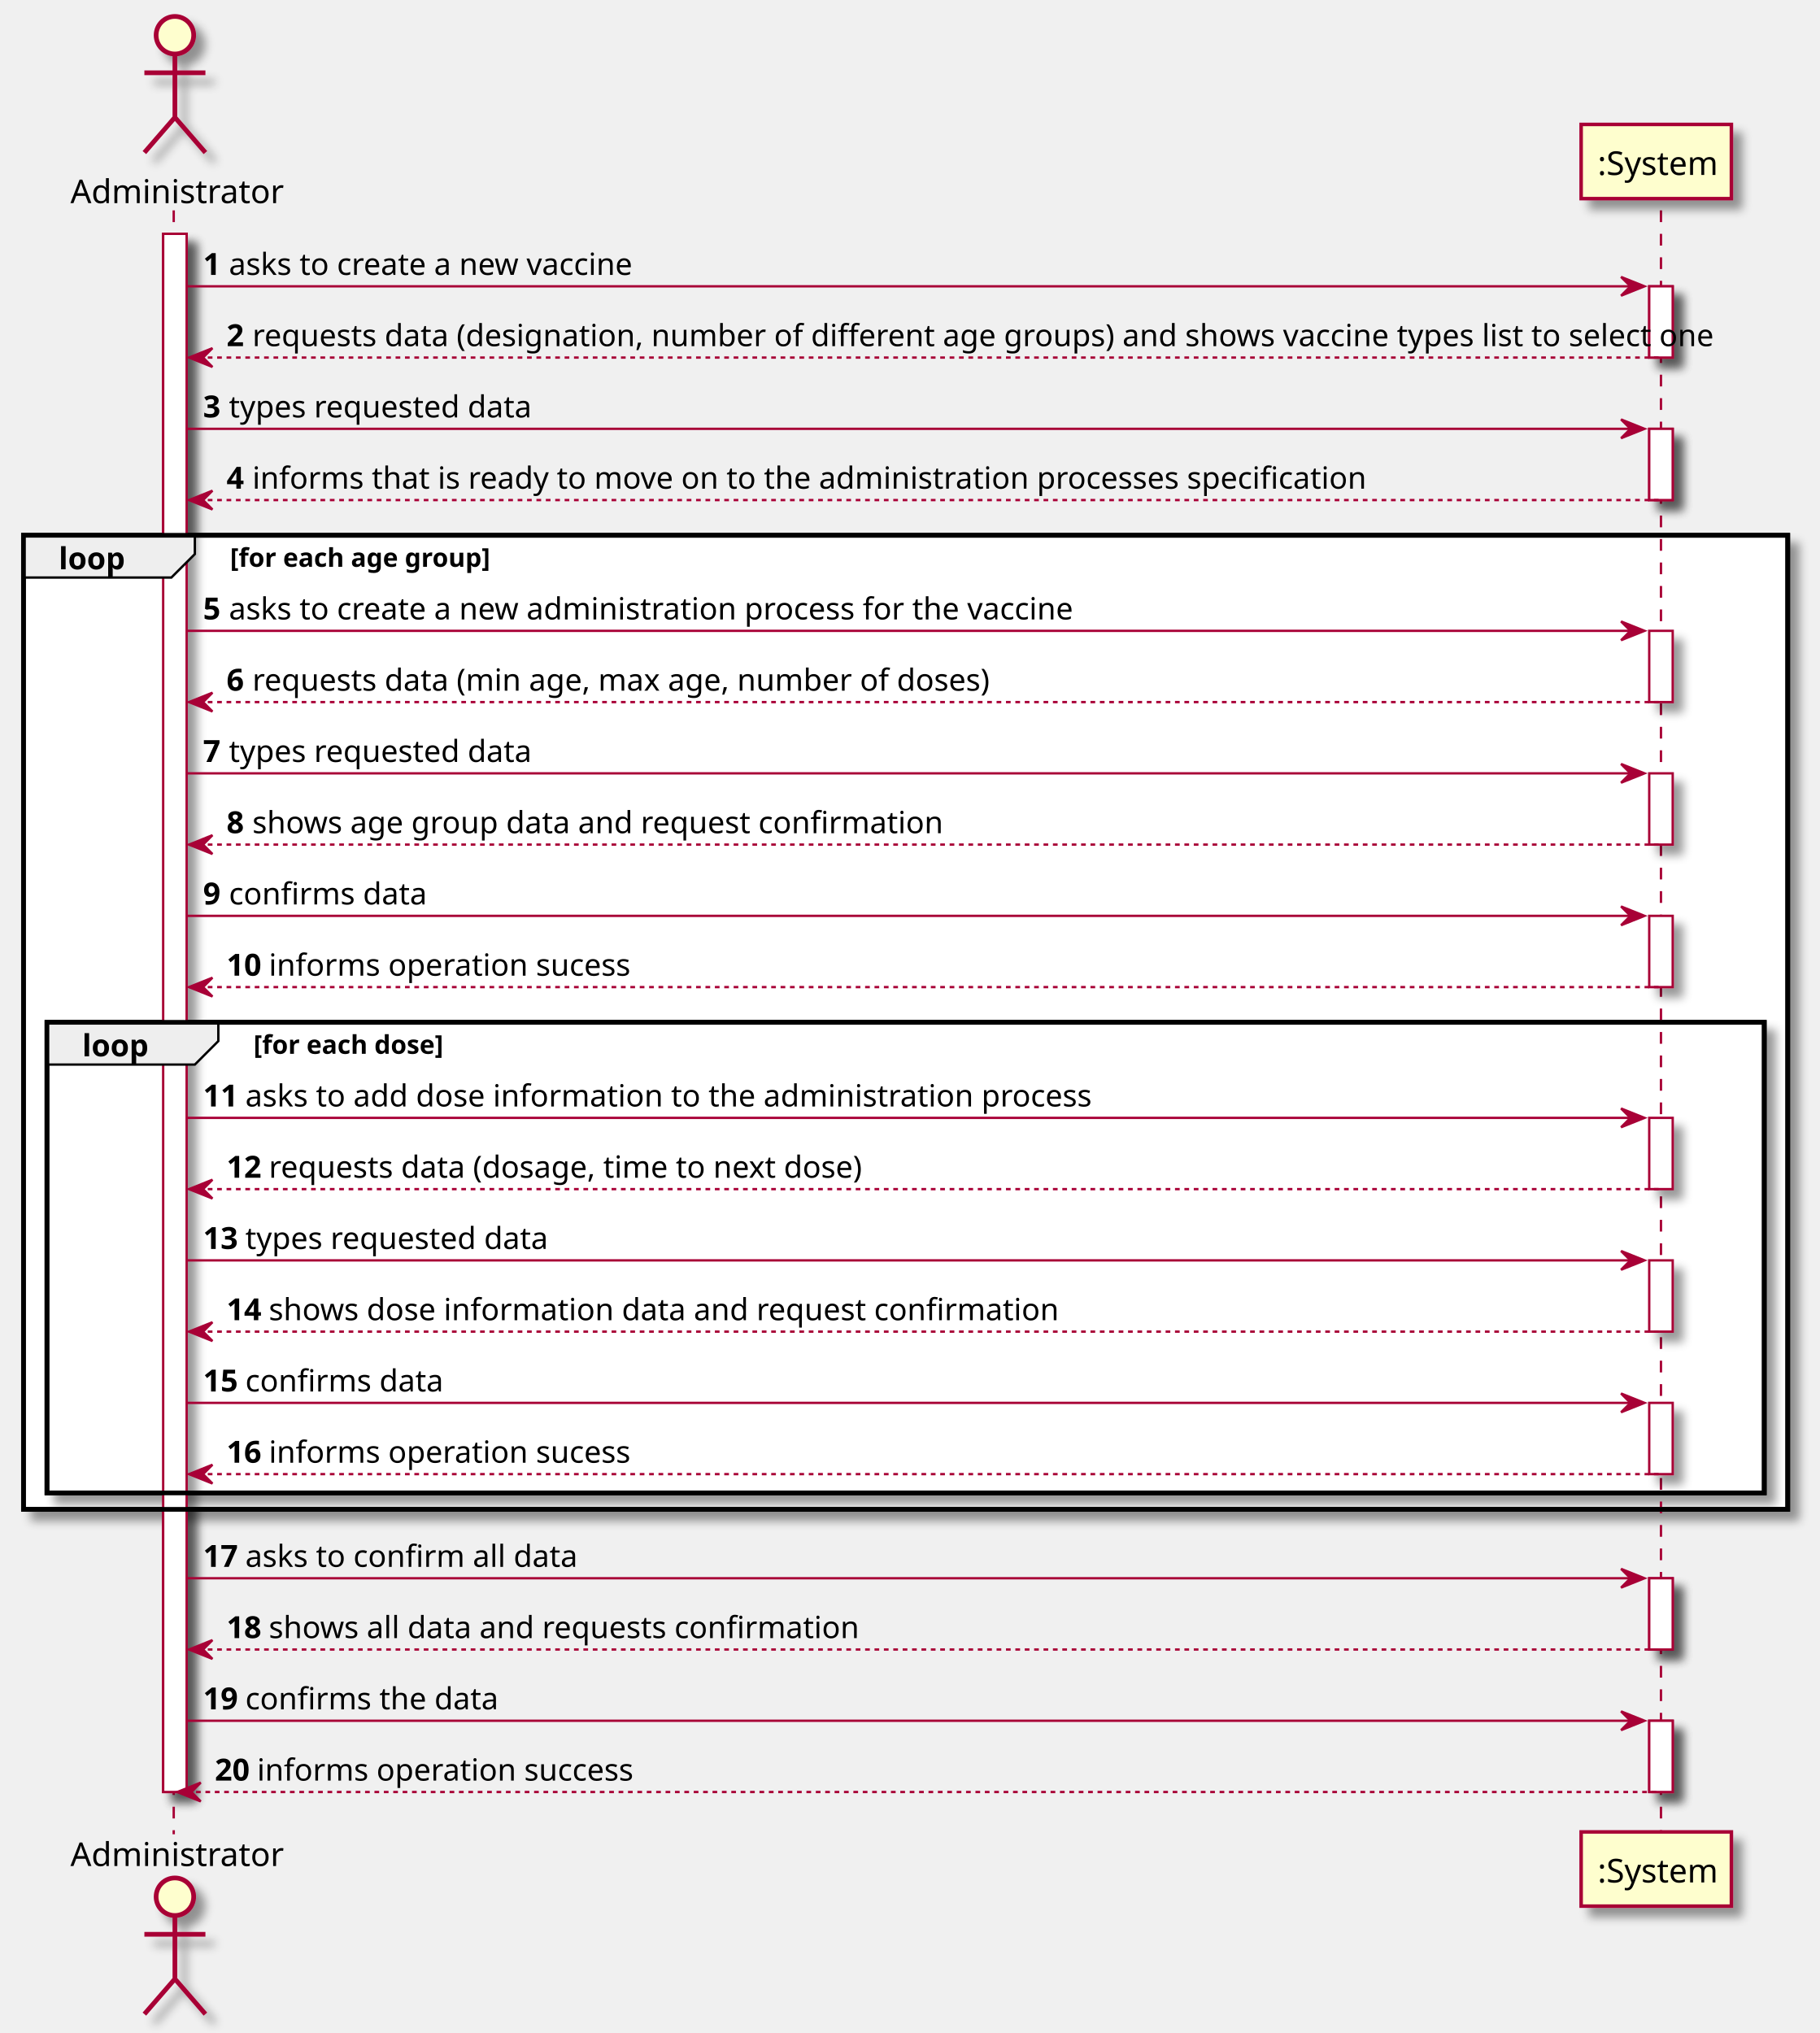
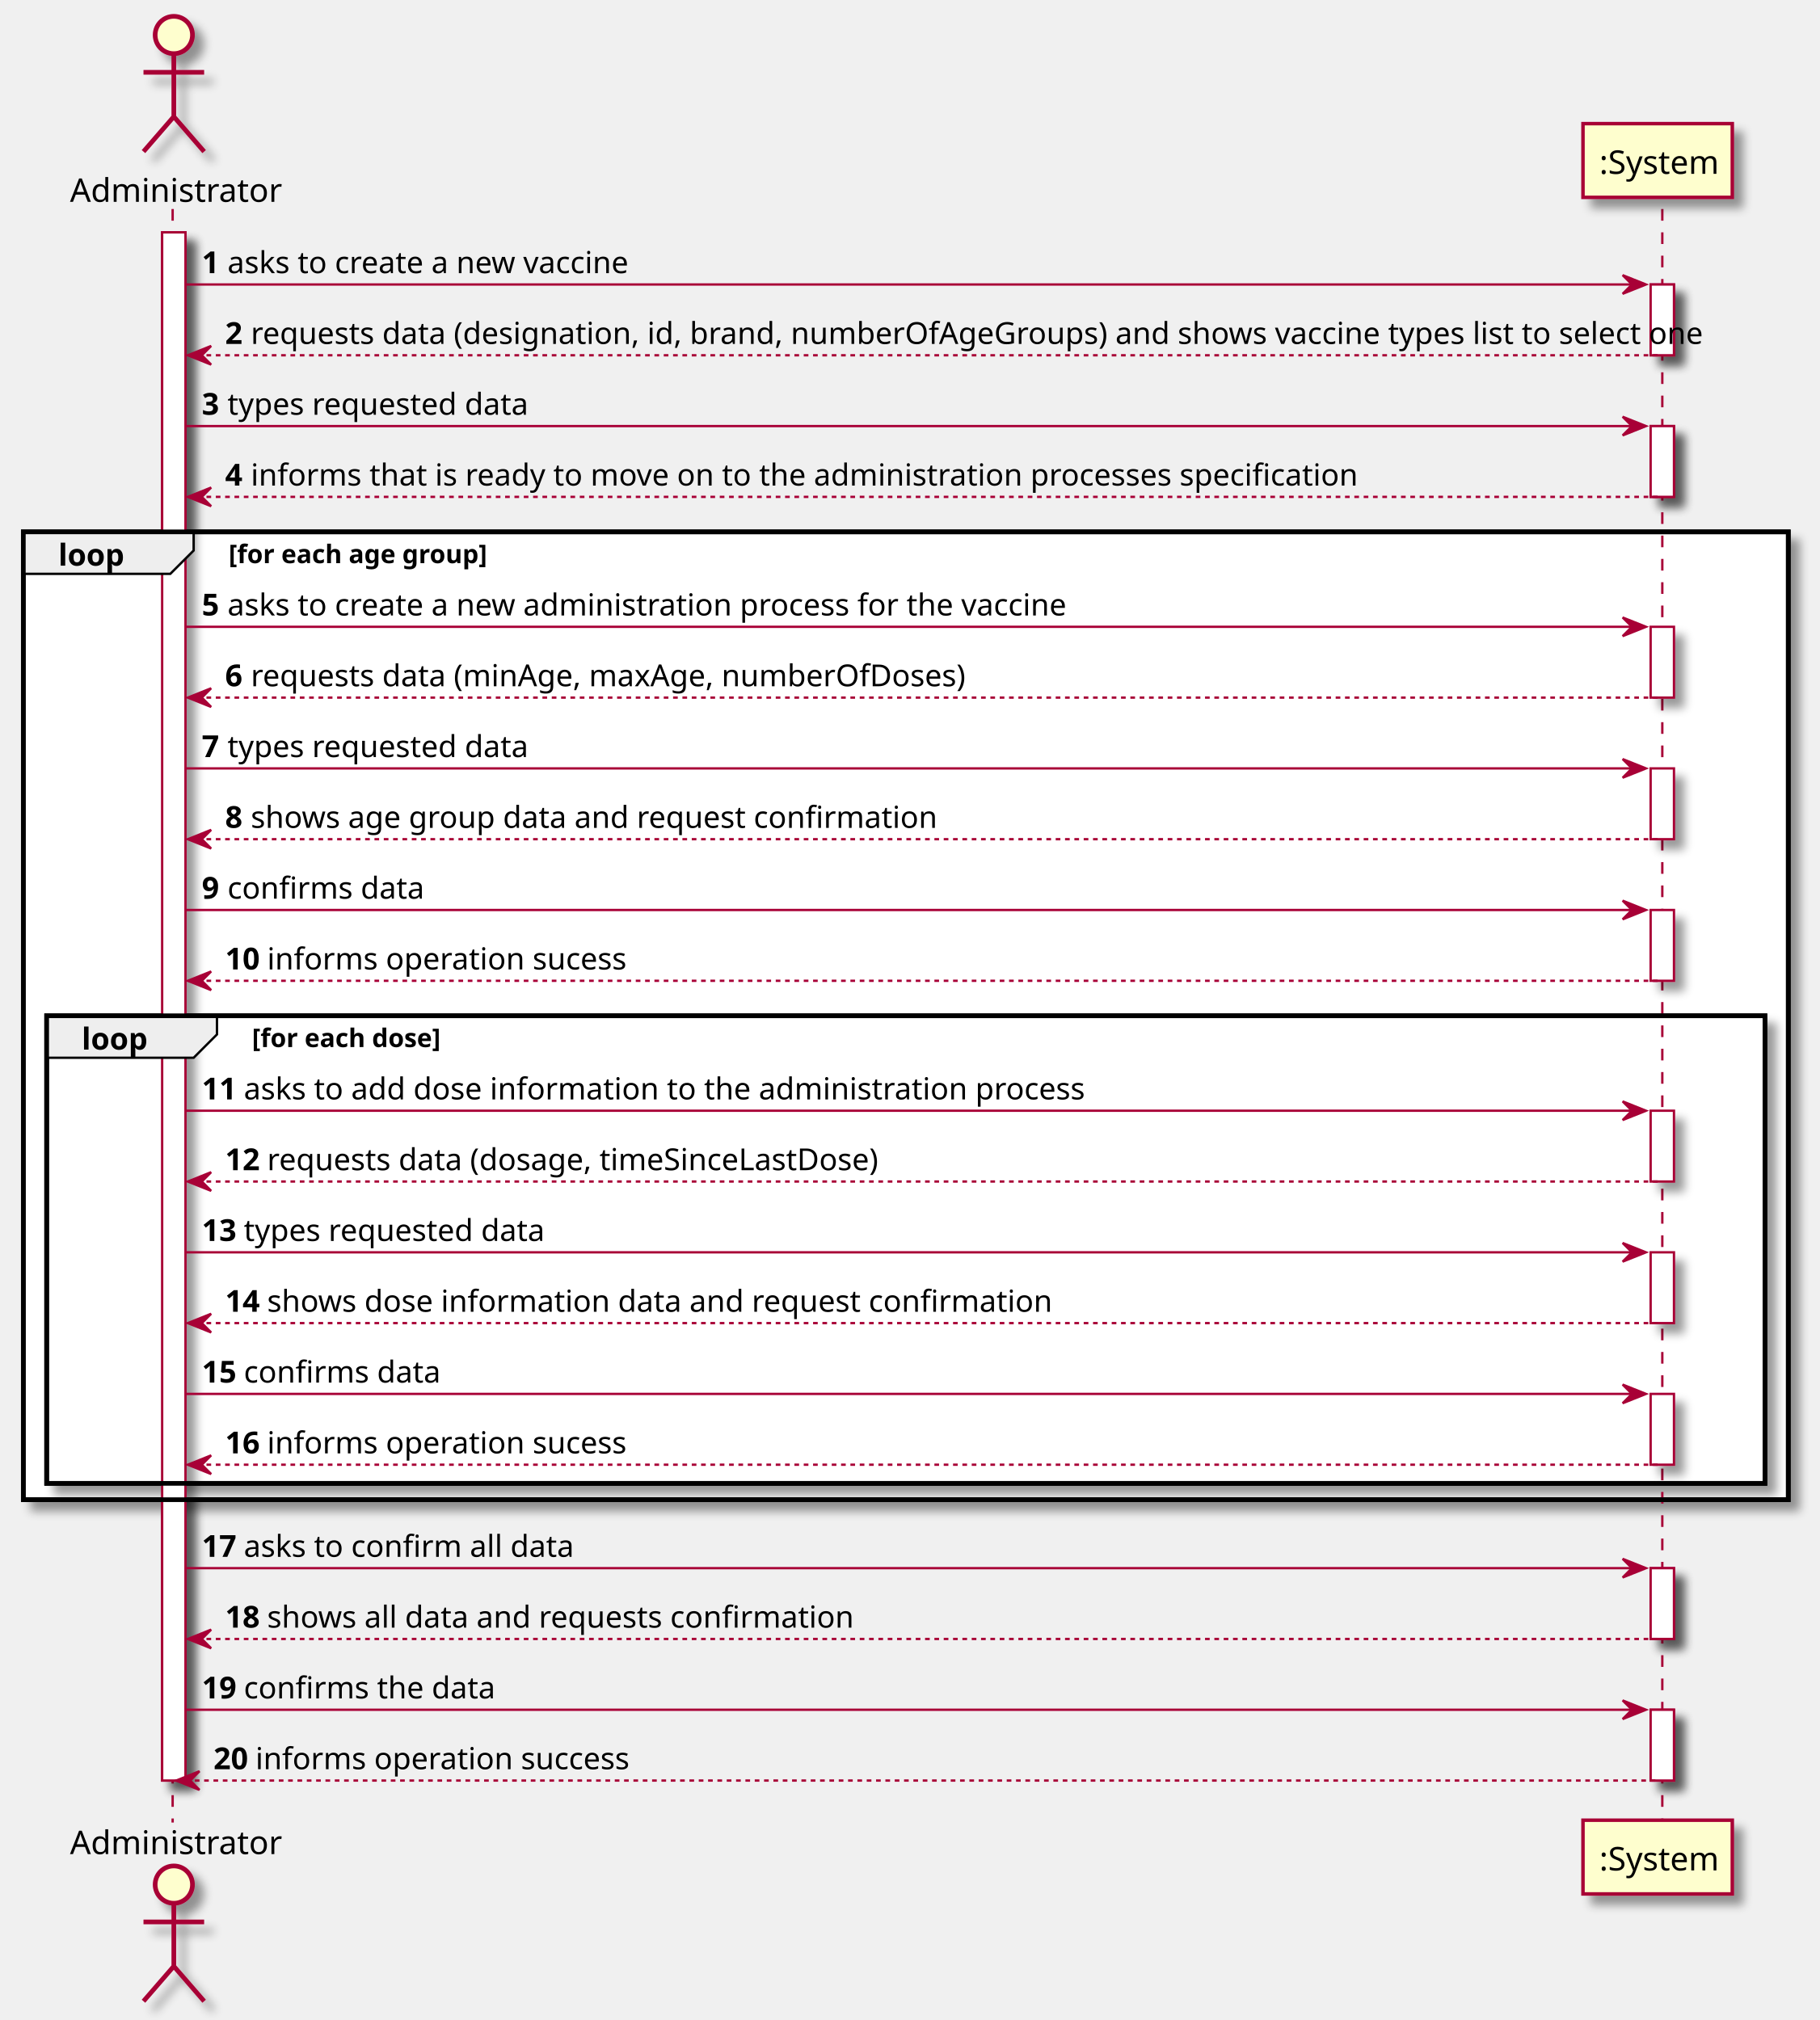
- <svg xmlns="http://www.w3.org/2000/svg" contentScriptType="application/ecmascript" contentStyleType="text/css" height="866px" preserveAspectRatio="none" style="width:775px;height:866px;background:#FFFFFF;" version="1.1" viewBox="0 0 775 866" width="775px" zoomAndPan="magnify">
+ <svg xmlns="http://www.w3.org/2000/svg" contentScriptType="application/ecmascript" contentStyleType="text/css" height="866px" preserveAspectRatio="none" style="width:780px;height:866px;background:#FFFFFF;" version="1.1" viewBox="0 0 780 866" width="780px" zoomAndPan="magnify">
  <defs>
-     <filter height="300%" id="f1g2slh38xlaau" width="300%" x="-1" y="-1">
+     <filter height="300%" id="fre8bfm239zzl" width="300%" x="-1" y="-1">
      <feGaussianBlur result="blurOut" stdDeviation="2.0" />
      <feColorMatrix in="blurOut" result="blurOut2" type="matrix" values="0 0 0 0 0 0 0 0 0 0 0 0 0 0 0 0 0 0 .4 0" />
      <feOffset dx="4.0" dy="4.0" in="blurOut2" result="blurOut3" />
      <feBlend in="SourceGraphic" in2="blurOut3" mode="normal" />
    </filter>
  </defs>
  <g>
-     <rect fill="#FFFFFF" filter="url(#f1g2slh38xlaau)" height="663.734" style="stroke:#A80036;stroke-width:1.0;" width="10" x="69.5" y="99.609" />
-     <rect fill="#FFFFFF" filter="url(#f1g2slh38xlaau)" height="30.352" style="stroke:#A80036;stroke-width:1.0;" width="10" x="702.5" y="121.961" />
-     <rect fill="#FFFFFF" filter="url(#f1g2slh38xlaau)" height="30.352" style="stroke:#A80036;stroke-width:1.0;" width="10" x="702.5" y="182.664" />
-     <rect fill="#FFFFFF" filter="url(#f1g2slh38xlaau)" height="30.352" style="stroke:#A80036;stroke-width:1.0;" width="10" x="702.5" y="268.719" />
-     <rect fill="#FFFFFF" filter="url(#f1g2slh38xlaau)" height="30.352" style="stroke:#A80036;stroke-width:1.0;" width="10" x="702.5" y="329.422" />
-     <rect fill="#FFFFFF" filter="url(#f1g2slh38xlaau)" height="30.352" style="stroke:#A80036;stroke-width:1.0;" width="10" x="702.5" y="390.125" />
-     <rect fill="#FFFFFF" filter="url(#f1g2slh38xlaau)" height="30.352" style="stroke:#A80036;stroke-width:1.0;" width="10" x="702.5" y="476.18" />
-     <rect fill="#FFFFFF" filter="url(#f1g2slh38xlaau)" height="30.352" style="stroke:#A80036;stroke-width:1.0;" width="10" x="702.5" y="536.883" />
-     <rect fill="#FFFFFF" filter="url(#f1g2slh38xlaau)" height="30.352" style="stroke:#A80036;stroke-width:1.0;" width="10" x="702.5" y="597.586" />
-     <rect fill="#FFFFFF" filter="url(#f1g2slh38xlaau)" height="30.352" style="stroke:#A80036;stroke-width:1.0;" width="10" x="702.5" y="672.289" />
-     <rect fill="#FFFFFF" filter="url(#f1g2slh38xlaau)" height="30.352" style="stroke:#A80036;stroke-width:1.0;" width="10" x="702.5" y="732.992" />
-     <rect fill="#FFFFFF" filter="url(#f1g2slh38xlaau)" height="414.922" style="stroke:#000000;stroke-width:2.0;" width="751.5" x="10" y="228.016" />
-     <rect fill="#FFFFFF" filter="url(#f1g2slh38xlaau)" height="200.461" style="stroke:#000000;stroke-width:2.0;" width="731.5" x="20" y="435.477" />
+     <rect fill="#FFFFFF" filter="url(#fre8bfm239zzl)" height="663.734" style="stroke:#A80036;stroke-width:1.0;" width="10" x="69.5" y="99.609" />
+     <rect fill="#FFFFFF" filter="url(#fre8bfm239zzl)" height="30.352" style="stroke:#A80036;stroke-width:1.0;" width="10" x="707.5" y="121.961" />
+     <rect fill="#FFFFFF" filter="url(#fre8bfm239zzl)" height="30.352" style="stroke:#A80036;stroke-width:1.0;" width="10" x="707.5" y="182.664" />
+     <rect fill="#FFFFFF" filter="url(#fre8bfm239zzl)" height="30.352" style="stroke:#A80036;stroke-width:1.0;" width="10" x="707.5" y="268.719" />
+     <rect fill="#FFFFFF" filter="url(#fre8bfm239zzl)" height="30.352" style="stroke:#A80036;stroke-width:1.0;" width="10" x="707.5" y="329.422" />
+     <rect fill="#FFFFFF" filter="url(#fre8bfm239zzl)" height="30.352" style="stroke:#A80036;stroke-width:1.0;" width="10" x="707.5" y="390.125" />
+     <rect fill="#FFFFFF" filter="url(#fre8bfm239zzl)" height="30.352" style="stroke:#A80036;stroke-width:1.0;" width="10" x="707.5" y="476.18" />
+     <rect fill="#FFFFFF" filter="url(#fre8bfm239zzl)" height="30.352" style="stroke:#A80036;stroke-width:1.0;" width="10" x="707.5" y="536.883" />
+     <rect fill="#FFFFFF" filter="url(#fre8bfm239zzl)" height="30.352" style="stroke:#A80036;stroke-width:1.0;" width="10" x="707.5" y="597.586" />
+     <rect fill="#FFFFFF" filter="url(#fre8bfm239zzl)" height="30.352" style="stroke:#A80036;stroke-width:1.0;" width="10" x="707.5" y="672.289" />
+     <rect fill="#FFFFFF" filter="url(#fre8bfm239zzl)" height="30.352" style="stroke:#A80036;stroke-width:1.0;" width="10" x="707.5" y="732.992" />
+     <rect fill="#FFFFFF" filter="url(#fre8bfm239zzl)" height="414.922" style="stroke:#000000;stroke-width:2.0;" width="756.5" x="10" y="228.016" />
+     <rect fill="#FFFFFF" filter="url(#fre8bfm239zzl)" height="200.461" style="stroke:#000000;stroke-width:2.0;" width="736.5" x="20" y="435.477" />
    <line style="stroke:#A80036;stroke-width:1.0;stroke-dasharray:5.0,5.0;" x1="74" x2="74" y1="89.609" y2="781.344" />
-     <line style="stroke:#A80036;stroke-width:1.0;stroke-dasharray:5.0,5.0;" x1="707.5" x2="707.5" y1="89.609" y2="781.344" />
+     <line style="stroke:#A80036;stroke-width:1.0;stroke-dasharray:5.0,5.0;" x1="712.5" x2="712.5" y1="89.609" y2="781.344" />
    <text fill="#000000" font-family="sans-serif" font-size="14" lengthAdjust="spacing" textLength="83" x="30" y="86.533">Administrator</text>
-     <ellipse cx="74.5" cy="15" fill="#FEFECE" filter="url(#f1g2slh38xlaau)" rx="8" ry="8" style="stroke:#A80036;stroke-width:2.0;" />
-     <path d="M74.5,23 L74.5,50 M61.5,31 L87.5,31 M74.5,50 L61.5,65 M74.5,50 L87.5,65 " fill="none" filter="url(#f1g2slh38xlaau)" style="stroke:#A80036;stroke-width:2.0;" />
+     <ellipse cx="74.5" cy="15" fill="#FEFECE" filter="url(#fre8bfm239zzl)" rx="8" ry="8" style="stroke:#A80036;stroke-width:2.0;" />
+     <path d="M74.5,23 L74.5,50 M61.5,31 L87.5,31 M74.5,50 L61.5,65 M74.5,50 L87.5,65 " fill="none" filter="url(#fre8bfm239zzl)" style="stroke:#A80036;stroke-width:2.0;" />
    <text fill="#000000" font-family="sans-serif" font-size="14" lengthAdjust="spacing" textLength="83" x="30" y="794.877">Administrator</text>
-     <ellipse cx="74.5" cy="807.953" fill="#FEFECE" filter="url(#f1g2slh38xlaau)" rx="8" ry="8" style="stroke:#A80036;stroke-width:2.0;" />
-     <path d="M74.5,815.953 L74.5,842.953 M61.5,823.953 L87.5,823.953 M74.5,842.953 L61.5,857.953 M74.5,842.953 L87.5,857.953 " fill="none" filter="url(#f1g2slh38xlaau)" style="stroke:#A80036;stroke-width:2.0;" />
-     <rect fill="#FEFECE" filter="url(#f1g2slh38xlaau)" height="31.609" style="stroke:#A80036;stroke-width:1.5;" width="64" x="673.5" y="53" />
-     <text fill="#000000" font-family="sans-serif" font-size="14" lengthAdjust="spacing" textLength="50" x="680.5" y="74.533">:System</text>
-     <rect fill="#FEFECE" filter="url(#f1g2slh38xlaau)" height="31.609" style="stroke:#A80036;stroke-width:1.5;" width="64" x="673.5" y="780.344" />
-     <text fill="#000000" font-family="sans-serif" font-size="14" lengthAdjust="spacing" textLength="50" x="680.5" y="801.877">:System</text>
-     <rect fill="#FFFFFF" filter="url(#f1g2slh38xlaau)" height="663.734" style="stroke:#A80036;stroke-width:1.0;" width="10" x="69.5" y="99.609" />
-     <rect fill="#FFFFFF" filter="url(#f1g2slh38xlaau)" height="30.352" style="stroke:#A80036;stroke-width:1.0;" width="10" x="702.5" y="121.961" />
-     <rect fill="#FFFFFF" filter="url(#f1g2slh38xlaau)" height="30.352" style="stroke:#A80036;stroke-width:1.0;" width="10" x="702.5" y="182.664" />
-     <rect fill="#FFFFFF" filter="url(#f1g2slh38xlaau)" height="30.352" style="stroke:#A80036;stroke-width:1.0;" width="10" x="702.5" y="268.719" />
-     <rect fill="#FFFFFF" filter="url(#f1g2slh38xlaau)" height="30.352" style="stroke:#A80036;stroke-width:1.0;" width="10" x="702.5" y="329.422" />
-     <rect fill="#FFFFFF" filter="url(#f1g2slh38xlaau)" height="30.352" style="stroke:#A80036;stroke-width:1.0;" width="10" x="702.5" y="390.125" />
-     <rect fill="#FFFFFF" filter="url(#f1g2slh38xlaau)" height="30.352" style="stroke:#A80036;stroke-width:1.0;" width="10" x="702.5" y="476.18" />
-     <rect fill="#FFFFFF" filter="url(#f1g2slh38xlaau)" height="30.352" style="stroke:#A80036;stroke-width:1.0;" width="10" x="702.5" y="536.883" />
-     <rect fill="#FFFFFF" filter="url(#f1g2slh38xlaau)" height="30.352" style="stroke:#A80036;stroke-width:1.0;" width="10" x="702.5" y="597.586" />
-     <rect fill="#FFFFFF" filter="url(#f1g2slh38xlaau)" height="30.352" style="stroke:#A80036;stroke-width:1.0;" width="10" x="702.5" y="672.289" />
-     <rect fill="#FFFFFF" filter="url(#f1g2slh38xlaau)" height="30.352" style="stroke:#A80036;stroke-width:1.0;" width="10" x="702.5" y="732.992" />
-     <polygon fill="#A80036" points="690.5,117.961,700.5,121.961,690.5,125.961,694.5,121.961" style="stroke:#A80036;stroke-width:1.0;" />
-     <line style="stroke:#A80036;stroke-width:1.0;" x1="79.5" x2="696.5" y1="121.961" y2="121.961" />
+     <ellipse cx="74.5" cy="807.953" fill="#FEFECE" filter="url(#fre8bfm239zzl)" rx="8" ry="8" style="stroke:#A80036;stroke-width:2.0;" />
+     <path d="M74.5,815.953 L74.5,842.953 M61.5,823.953 L87.5,823.953 M74.5,842.953 L61.5,857.953 M74.5,842.953 L87.5,857.953 " fill="none" filter="url(#fre8bfm239zzl)" style="stroke:#A80036;stroke-width:2.0;" />
+     <rect fill="#FEFECE" filter="url(#fre8bfm239zzl)" height="31.609" style="stroke:#A80036;stroke-width:1.5;" width="64" x="678.5" y="53" />
+     <text fill="#000000" font-family="sans-serif" font-size="14" lengthAdjust="spacing" textLength="50" x="685.5" y="74.533">:System</text>
+     <rect fill="#FEFECE" filter="url(#fre8bfm239zzl)" height="31.609" style="stroke:#A80036;stroke-width:1.5;" width="64" x="678.5" y="780.344" />
+     <text fill="#000000" font-family="sans-serif" font-size="14" lengthAdjust="spacing" textLength="50" x="685.5" y="801.877">:System</text>
+     <rect fill="#FFFFFF" filter="url(#fre8bfm239zzl)" height="663.734" style="stroke:#A80036;stroke-width:1.0;" width="10" x="69.5" y="99.609" />
+     <rect fill="#FFFFFF" filter="url(#fre8bfm239zzl)" height="30.352" style="stroke:#A80036;stroke-width:1.0;" width="10" x="707.5" y="121.961" />
+     <rect fill="#FFFFFF" filter="url(#fre8bfm239zzl)" height="30.352" style="stroke:#A80036;stroke-width:1.0;" width="10" x="707.5" y="182.664" />
+     <rect fill="#FFFFFF" filter="url(#fre8bfm239zzl)" height="30.352" style="stroke:#A80036;stroke-width:1.0;" width="10" x="707.5" y="268.719" />
+     <rect fill="#FFFFFF" filter="url(#fre8bfm239zzl)" height="30.352" style="stroke:#A80036;stroke-width:1.0;" width="10" x="707.5" y="329.422" />
+     <rect fill="#FFFFFF" filter="url(#fre8bfm239zzl)" height="30.352" style="stroke:#A80036;stroke-width:1.0;" width="10" x="707.5" y="390.125" />
+     <rect fill="#FFFFFF" filter="url(#fre8bfm239zzl)" height="30.352" style="stroke:#A80036;stroke-width:1.0;" width="10" x="707.5" y="476.18" />
+     <rect fill="#FFFFFF" filter="url(#fre8bfm239zzl)" height="30.352" style="stroke:#A80036;stroke-width:1.0;" width="10" x="707.5" y="536.883" />
+     <rect fill="#FFFFFF" filter="url(#fre8bfm239zzl)" height="30.352" style="stroke:#A80036;stroke-width:1.0;" width="10" x="707.5" y="597.586" />
+     <rect fill="#FFFFFF" filter="url(#fre8bfm239zzl)" height="30.352" style="stroke:#A80036;stroke-width:1.0;" width="10" x="707.5" y="672.289" />
+     <rect fill="#FFFFFF" filter="url(#fre8bfm239zzl)" height="30.352" style="stroke:#A80036;stroke-width:1.0;" width="10" x="707.5" y="732.992" />
+     <polygon fill="#A80036" points="695.5,117.961,705.5,121.961,695.5,125.961,699.5,121.961" style="stroke:#A80036;stroke-width:1.0;" />
+     <line style="stroke:#A80036;stroke-width:1.0;" x1="79.5" x2="701.5" y1="121.961" y2="121.961" />
    <text fill="#000000" font-family="sans-serif" font-size="13" font-weight="bold" lengthAdjust="spacing" textLength="7" x="86.5" y="117.105">1</text>
    <text fill="#000000" font-family="sans-serif" font-size="13" lengthAdjust="spacing" textLength="168" x="97.5" y="117.105">asks to create a new vaccine</text>
    <polygon fill="#A80036" points="90.5,148.312,80.5,152.312,90.5,156.312,86.5,152.312" style="stroke:#A80036;stroke-width:1.0;" />
-     <line style="stroke:#A80036;stroke-width:1.0;stroke-dasharray:2.0,2.0;" x1="84.5" x2="706.5" y1="152.312" y2="152.312" />
+     <line style="stroke:#A80036;stroke-width:1.0;stroke-dasharray:2.0,2.0;" x1="84.5" x2="711.5" y1="152.312" y2="152.312" />
    <text fill="#000000" font-family="sans-serif" font-size="13" font-weight="bold" lengthAdjust="spacing" textLength="7" x="96.5" y="147.456">2</text>
-     <text fill="#000000" font-family="sans-serif" font-size="13" lengthAdjust="spacing" textLength="588" x="107.5" y="147.456">requests data (designation, number of different age groups) and shows vaccine types list to select one</text>
-     <polygon fill="#A80036" points="690.5,178.664,700.5,182.664,690.5,186.664,694.5,182.664" style="stroke:#A80036;stroke-width:1.0;" />
-     <line style="stroke:#A80036;stroke-width:1.0;" x1="79.5" x2="696.5" y1="182.664" y2="182.664" />
+     <text fill="#000000" font-family="sans-serif" font-size="13" lengthAdjust="spacing" textLength="593" x="107.5" y="147.456">requests data (designation, id, brand, numberOfAgeGroups) and shows vaccine types list to select one</text>
+     <polygon fill="#A80036" points="695.5,178.664,705.5,182.664,695.5,186.664,699.5,182.664" style="stroke:#A80036;stroke-width:1.0;" />
+     <line style="stroke:#A80036;stroke-width:1.0;" x1="79.5" x2="701.5" y1="182.664" y2="182.664" />
    <text fill="#000000" font-family="sans-serif" font-size="13" font-weight="bold" lengthAdjust="spacing" textLength="7" x="86.5" y="177.808">3</text>
    <text fill="#000000" font-family="sans-serif" font-size="13" lengthAdjust="spacing" textLength="122" x="97.5" y="177.808">types requested data</text>
    <polygon fill="#A80036" points="90.5,209.016,80.5,213.016,90.5,217.016,86.5,213.016" style="stroke:#A80036;stroke-width:1.0;" />
-     <line style="stroke:#A80036;stroke-width:1.0;stroke-dasharray:2.0,2.0;" x1="84.5" x2="706.5" y1="213.016" y2="213.016" />
+     <line style="stroke:#A80036;stroke-width:1.0;stroke-dasharray:2.0,2.0;" x1="84.5" x2="711.5" y1="213.016" y2="213.016" />
    <text fill="#000000" font-family="sans-serif" font-size="13" font-weight="bold" lengthAdjust="spacing" textLength="7" x="96.5" y="208.159">4</text>
    <text fill="#000000" font-family="sans-serif" font-size="13" lengthAdjust="spacing" textLength="447" x="107.5" y="208.159">informs that is ready to move on to the administration processes specification</text>
    <path d="M10,228.016 L83,228.016 L83,236.016 L73,246.016 L10,246.016 L10,228.016 " fill="#EEEEEE" style="stroke:#000000;stroke-width:1.0;" />
-     <rect fill="none" height="414.922" style="stroke:#000000;stroke-width:2.0;" width="751.5" x="10" y="228.016" />
+     <rect fill="none" height="414.922" style="stroke:#000000;stroke-width:2.0;" width="756.5" x="10" y="228.016" />
    <text fill="#000000" font-family="sans-serif" font-size="13" font-weight="bold" lengthAdjust="spacing" textLength="28" x="25" y="242.511">loop</text>
    <text fill="#000000" font-family="sans-serif" font-size="11" font-weight="bold" lengthAdjust="spacing" textLength="112" x="98" y="241.435">[for each age group]</text>
-     <polygon fill="#A80036" points="690.5,264.719,700.5,268.719,690.5,272.719,694.5,268.719" style="stroke:#A80036;stroke-width:1.0;" />
-     <line style="stroke:#A80036;stroke-width:1.0;" x1="79.5" x2="696.5" y1="268.719" y2="268.719" />
+     <polygon fill="#A80036" points="695.5,264.719,705.5,268.719,695.5,272.719,699.5,268.719" style="stroke:#A80036;stroke-width:1.0;" />
+     <line style="stroke:#A80036;stroke-width:1.0;" x1="79.5" x2="701.5" y1="268.719" y2="268.719" />
    <text fill="#000000" font-family="sans-serif" font-size="13" font-weight="bold" lengthAdjust="spacing" textLength="7" x="86.5" y="263.862">5</text>
    <text fill="#000000" font-family="sans-serif" font-size="13" lengthAdjust="spacing" textLength="343" x="97.5" y="263.862">asks to create a new administration process for the vaccine</text>
    <polygon fill="#A80036" points="90.5,295.07,80.5,299.07,90.5,303.07,86.5,299.07" style="stroke:#A80036;stroke-width:1.0;" />
-     <line style="stroke:#A80036;stroke-width:1.0;stroke-dasharray:2.0,2.0;" x1="84.5" x2="706.5" y1="299.07" y2="299.07" />
+     <line style="stroke:#A80036;stroke-width:1.0;stroke-dasharray:2.0,2.0;" x1="84.5" x2="711.5" y1="299.07" y2="299.07" />
    <text fill="#000000" font-family="sans-serif" font-size="13" font-weight="bold" lengthAdjust="spacing" textLength="7" x="96.5" y="294.214">6</text>
-     <text fill="#000000" font-family="sans-serif" font-size="13" lengthAdjust="spacing" textLength="299" x="107.5" y="294.214">requests data (min age, max age, number of doses)</text>
-     <polygon fill="#A80036" points="690.5,325.422,700.5,329.422,690.5,333.422,694.5,329.422" style="stroke:#A80036;stroke-width:1.0;" />
-     <line style="stroke:#A80036;stroke-width:1.0;" x1="79.5" x2="696.5" y1="329.422" y2="329.422" />
+     <text fill="#000000" font-family="sans-serif" font-size="13" lengthAdjust="spacing" textLength="292" x="107.5" y="294.214">requests data (minAge, maxAge, numberOfDoses)</text>
+     <polygon fill="#A80036" points="695.5,325.422,705.5,329.422,695.5,333.422,699.5,329.422" style="stroke:#A80036;stroke-width:1.0;" />
+     <line style="stroke:#A80036;stroke-width:1.0;" x1="79.5" x2="701.5" y1="329.422" y2="329.422" />
    <text fill="#000000" font-family="sans-serif" font-size="13" font-weight="bold" lengthAdjust="spacing" textLength="7" x="86.5" y="324.565">7</text>
    <text fill="#000000" font-family="sans-serif" font-size="13" lengthAdjust="spacing" textLength="122" x="97.5" y="324.565">types requested data</text>
    <polygon fill="#A80036" points="90.5,355.773,80.5,359.773,90.5,363.773,86.5,359.773" style="stroke:#A80036;stroke-width:1.0;" />
-     <line style="stroke:#A80036;stroke-width:1.0;stroke-dasharray:2.0,2.0;" x1="84.5" x2="706.5" y1="359.773" y2="359.773" />
+     <line style="stroke:#A80036;stroke-width:1.0;stroke-dasharray:2.0,2.0;" x1="84.5" x2="711.5" y1="359.773" y2="359.773" />
    <text fill="#000000" font-family="sans-serif" font-size="13" font-weight="bold" lengthAdjust="spacing" textLength="7" x="96.5" y="354.917">8</text>
    <text fill="#000000" font-family="sans-serif" font-size="13" lengthAdjust="spacing" textLength="273" x="107.5" y="354.917">shows age group data and request confirmation</text>
-     <polygon fill="#A80036" points="690.5,386.125,700.5,390.125,690.5,394.125,694.5,390.125" style="stroke:#A80036;stroke-width:1.0;" />
-     <line style="stroke:#A80036;stroke-width:1.0;" x1="79.5" x2="696.5" y1="390.125" y2="390.125" />
+     <polygon fill="#A80036" points="695.5,386.125,705.5,390.125,695.5,394.125,699.5,390.125" style="stroke:#A80036;stroke-width:1.0;" />
+     <line style="stroke:#A80036;stroke-width:1.0;" x1="79.5" x2="701.5" y1="390.125" y2="390.125" />
    <text fill="#000000" font-family="sans-serif" font-size="13" font-weight="bold" lengthAdjust="spacing" textLength="7" x="86.5" y="385.269">9</text>
    <text fill="#000000" font-family="sans-serif" font-size="13" lengthAdjust="spacing" textLength="78" x="97.5" y="385.269">confirms data</text>
    <polygon fill="#A80036" points="90.5,416.477,80.5,420.477,90.5,424.477,86.5,420.477" style="stroke:#A80036;stroke-width:1.0;" />
-     <line style="stroke:#A80036;stroke-width:1.0;stroke-dasharray:2.0,2.0;" x1="84.5" x2="706.5" y1="420.477" y2="420.477" />
+     <line style="stroke:#A80036;stroke-width:1.0;stroke-dasharray:2.0,2.0;" x1="84.5" x2="711.5" y1="420.477" y2="420.477" />
    <text fill="#000000" font-family="sans-serif" font-size="13" font-weight="bold" lengthAdjust="spacing" textLength="14" x="96.5" y="415.62">10</text>
    <text fill="#000000" font-family="sans-serif" font-size="13" lengthAdjust="spacing" textLength="145" x="114.5" y="415.62">informs operation sucess</text>
    <path d="M20,435.477 L93,435.477 L93,443.477 L83,453.477 L20,453.477 L20,435.477 " fill="#EEEEEE" style="stroke:#000000;stroke-width:1.0;" />
-     <rect fill="none" height="200.461" style="stroke:#000000;stroke-width:2.0;" width="731.5" x="20" y="435.477" />
+     <rect fill="none" height="200.461" style="stroke:#000000;stroke-width:2.0;" width="736.5" x="20" y="435.477" />
    <text fill="#000000" font-family="sans-serif" font-size="13" font-weight="bold" lengthAdjust="spacing" textLength="28" x="35" y="449.972">loop</text>
    <text fill="#000000" font-family="sans-serif" font-size="11" font-weight="bold" lengthAdjust="spacing" textLength="84" x="108" y="448.896">[for each dose]</text>
-     <polygon fill="#A80036" points="690.5,472.18,700.5,476.18,690.5,480.18,694.5,476.18" style="stroke:#A80036;stroke-width:1.0;" />
-     <line style="stroke:#A80036;stroke-width:1.0;" x1="79.5" x2="696.5" y1="476.18" y2="476.18" />
+     <polygon fill="#A80036" points="695.5,472.18,705.5,476.18,695.5,480.18,699.5,476.18" style="stroke:#A80036;stroke-width:1.0;" />
+     <line style="stroke:#A80036;stroke-width:1.0;" x1="79.5" x2="701.5" y1="476.18" y2="476.18" />
    <text fill="#000000" font-family="sans-serif" font-size="13" font-weight="bold" lengthAdjust="spacing" textLength="14" x="86.5" y="471.323">11</text>
    <text fill="#000000" font-family="sans-serif" font-size="13" lengthAdjust="spacing" textLength="339" x="104.5" y="471.323">asks to add dose information to the administration process</text>
    <polygon fill="#A80036" points="90.5,502.531,80.5,506.531,90.5,510.531,86.5,506.531" style="stroke:#A80036;stroke-width:1.0;" />
-     <line style="stroke:#A80036;stroke-width:1.0;stroke-dasharray:2.0,2.0;" x1="84.5" x2="706.5" y1="506.531" y2="506.531" />
+     <line style="stroke:#A80036;stroke-width:1.0;stroke-dasharray:2.0,2.0;" x1="84.5" x2="711.5" y1="506.531" y2="506.531" />
    <text fill="#000000" font-family="sans-serif" font-size="13" font-weight="bold" lengthAdjust="spacing" textLength="14" x="96.5" y="501.675">12</text>
-     <text fill="#000000" font-family="sans-serif" font-size="13" lengthAdjust="spacing" textLength="242" x="114.5" y="501.675">requests data (dosage, time to next dose)</text>
-     <polygon fill="#A80036" points="690.5,532.883,700.5,536.883,690.5,540.883,694.5,536.883" style="stroke:#A80036;stroke-width:1.0;" />
-     <line style="stroke:#A80036;stroke-width:1.0;" x1="79.5" x2="696.5" y1="536.883" y2="536.883" />
+     <text fill="#000000" font-family="sans-serif" font-size="13" lengthAdjust="spacing" textLength="254" x="114.5" y="501.675">requests data (dosage, timeSinceLastDose)</text>
+     <polygon fill="#A80036" points="695.5,532.883,705.5,536.883,695.5,540.883,699.5,536.883" style="stroke:#A80036;stroke-width:1.0;" />
+     <line style="stroke:#A80036;stroke-width:1.0;" x1="79.5" x2="701.5" y1="536.883" y2="536.883" />
    <text fill="#000000" font-family="sans-serif" font-size="13" font-weight="bold" lengthAdjust="spacing" textLength="14" x="86.5" y="532.026">13</text>
    <text fill="#000000" font-family="sans-serif" font-size="13" lengthAdjust="spacing" textLength="122" x="104.5" y="532.026">types requested data</text>
    <polygon fill="#A80036" points="90.5,563.234,80.5,567.234,90.5,571.234,86.5,567.234" style="stroke:#A80036;stroke-width:1.0;" />
-     <line style="stroke:#A80036;stroke-width:1.0;stroke-dasharray:2.0,2.0;" x1="84.5" x2="706.5" y1="567.234" y2="567.234" />
+     <line style="stroke:#A80036;stroke-width:1.0;stroke-dasharray:2.0,2.0;" x1="84.5" x2="711.5" y1="567.234" y2="567.234" />
    <text fill="#000000" font-family="sans-serif" font-size="13" font-weight="bold" lengthAdjust="spacing" textLength="14" x="96.5" y="562.378">14</text>
    <text fill="#000000" font-family="sans-serif" font-size="13" lengthAdjust="spacing" textLength="311" x="114.5" y="562.378">shows dose information data and request confirmation</text>
-     <polygon fill="#A80036" points="690.5,593.586,700.5,597.586,690.5,601.586,694.5,597.586" style="stroke:#A80036;stroke-width:1.0;" />
-     <line style="stroke:#A80036;stroke-width:1.0;" x1="79.5" x2="696.5" y1="597.586" y2="597.586" />
+     <polygon fill="#A80036" points="695.5,593.586,705.5,597.586,695.5,601.586,699.5,597.586" style="stroke:#A80036;stroke-width:1.0;" />
+     <line style="stroke:#A80036;stroke-width:1.0;" x1="79.5" x2="701.5" y1="597.586" y2="597.586" />
    <text fill="#000000" font-family="sans-serif" font-size="13" font-weight="bold" lengthAdjust="spacing" textLength="14" x="86.5" y="592.73">15</text>
    <text fill="#000000" font-family="sans-serif" font-size="13" lengthAdjust="spacing" textLength="78" x="104.5" y="592.73">confirms data</text>
    <polygon fill="#A80036" points="90.5,623.938,80.5,627.938,90.5,631.938,86.5,627.938" style="stroke:#A80036;stroke-width:1.0;" />
-     <line style="stroke:#A80036;stroke-width:1.0;stroke-dasharray:2.0,2.0;" x1="84.5" x2="706.5" y1="627.938" y2="627.938" />
+     <line style="stroke:#A80036;stroke-width:1.0;stroke-dasharray:2.0,2.0;" x1="84.5" x2="711.5" y1="627.938" y2="627.938" />
    <text fill="#000000" font-family="sans-serif" font-size="13" font-weight="bold" lengthAdjust="spacing" textLength="14" x="96.5" y="623.081">16</text>
    <text fill="#000000" font-family="sans-serif" font-size="13" lengthAdjust="spacing" textLength="145" x="114.5" y="623.081">informs operation sucess</text>
-     <polygon fill="#A80036" points="690.5,668.289,700.5,672.289,690.5,676.289,694.5,672.289" style="stroke:#A80036;stroke-width:1.0;" />
-     <line style="stroke:#A80036;stroke-width:1.0;" x1="79.5" x2="696.5" y1="672.289" y2="672.289" />
+     <polygon fill="#A80036" points="695.5,668.289,705.5,672.289,695.5,676.289,699.5,672.289" style="stroke:#A80036;stroke-width:1.0;" />
+     <line style="stroke:#A80036;stroke-width:1.0;" x1="79.5" x2="701.5" y1="672.289" y2="672.289" />
    <text fill="#000000" font-family="sans-serif" font-size="13" font-weight="bold" lengthAdjust="spacing" textLength="14" x="86.5" y="667.433">17</text>
    <text fill="#000000" font-family="sans-serif" font-size="13" lengthAdjust="spacing" textLength="135" x="104.5" y="667.433">asks to confirm all data</text>
    <polygon fill="#A80036" points="90.5,698.641,80.5,702.641,90.5,706.641,86.5,702.641" style="stroke:#A80036;stroke-width:1.0;" />
-     <line style="stroke:#A80036;stroke-width:1.0;stroke-dasharray:2.0,2.0;" x1="84.5" x2="706.5" y1="702.641" y2="702.641" />
+     <line style="stroke:#A80036;stroke-width:1.0;stroke-dasharray:2.0,2.0;" x1="84.5" x2="711.5" y1="702.641" y2="702.641" />
    <text fill="#000000" font-family="sans-serif" font-size="13" font-weight="bold" lengthAdjust="spacing" textLength="14" x="96.5" y="697.784">18</text>
    <text fill="#000000" font-family="sans-serif" font-size="13" lengthAdjust="spacing" textLength="236" x="114.5" y="697.784">shows all data and requests confirmation</text>
-     <polygon fill="#A80036" points="690.5,728.992,700.5,732.992,690.5,736.992,694.5,732.992" style="stroke:#A80036;stroke-width:1.0;" />
-     <line style="stroke:#A80036;stroke-width:1.0;" x1="79.5" x2="696.5" y1="732.992" y2="732.992" />
+     <polygon fill="#A80036" points="695.5,728.992,705.5,732.992,695.5,736.992,699.5,732.992" style="stroke:#A80036;stroke-width:1.0;" />
+     <line style="stroke:#A80036;stroke-width:1.0;" x1="79.5" x2="701.5" y1="732.992" y2="732.992" />
    <text fill="#000000" font-family="sans-serif" font-size="13" font-weight="bold" lengthAdjust="spacing" textLength="14" x="86.5" y="728.136">19</text>
    <text fill="#000000" font-family="sans-serif" font-size="13" lengthAdjust="spacing" textLength="100" x="104.5" y="728.136">confirms the data</text>
    <polygon fill="#A80036" points="85.5,759.344,75.5,763.344,85.5,767.344,81.5,763.344" style="stroke:#A80036;stroke-width:1.0;" />
-     <line style="stroke:#A80036;stroke-width:1.0;stroke-dasharray:2.0,2.0;" x1="79.5" x2="706.5" y1="763.344" y2="763.344" />
+     <line style="stroke:#A80036;stroke-width:1.0;stroke-dasharray:2.0,2.0;" x1="79.5" x2="711.5" y1="763.344" y2="763.344" />
    <text fill="#000000" font-family="sans-serif" font-size="13" font-weight="bold" lengthAdjust="spacing" textLength="14" x="91.5" y="758.487">20</text>
    <text fill="#000000" font-family="sans-serif" font-size="13" lengthAdjust="spacing" textLength="152" x="109.5" y="758.487">informs operation success</text>
  </g>
</svg>
